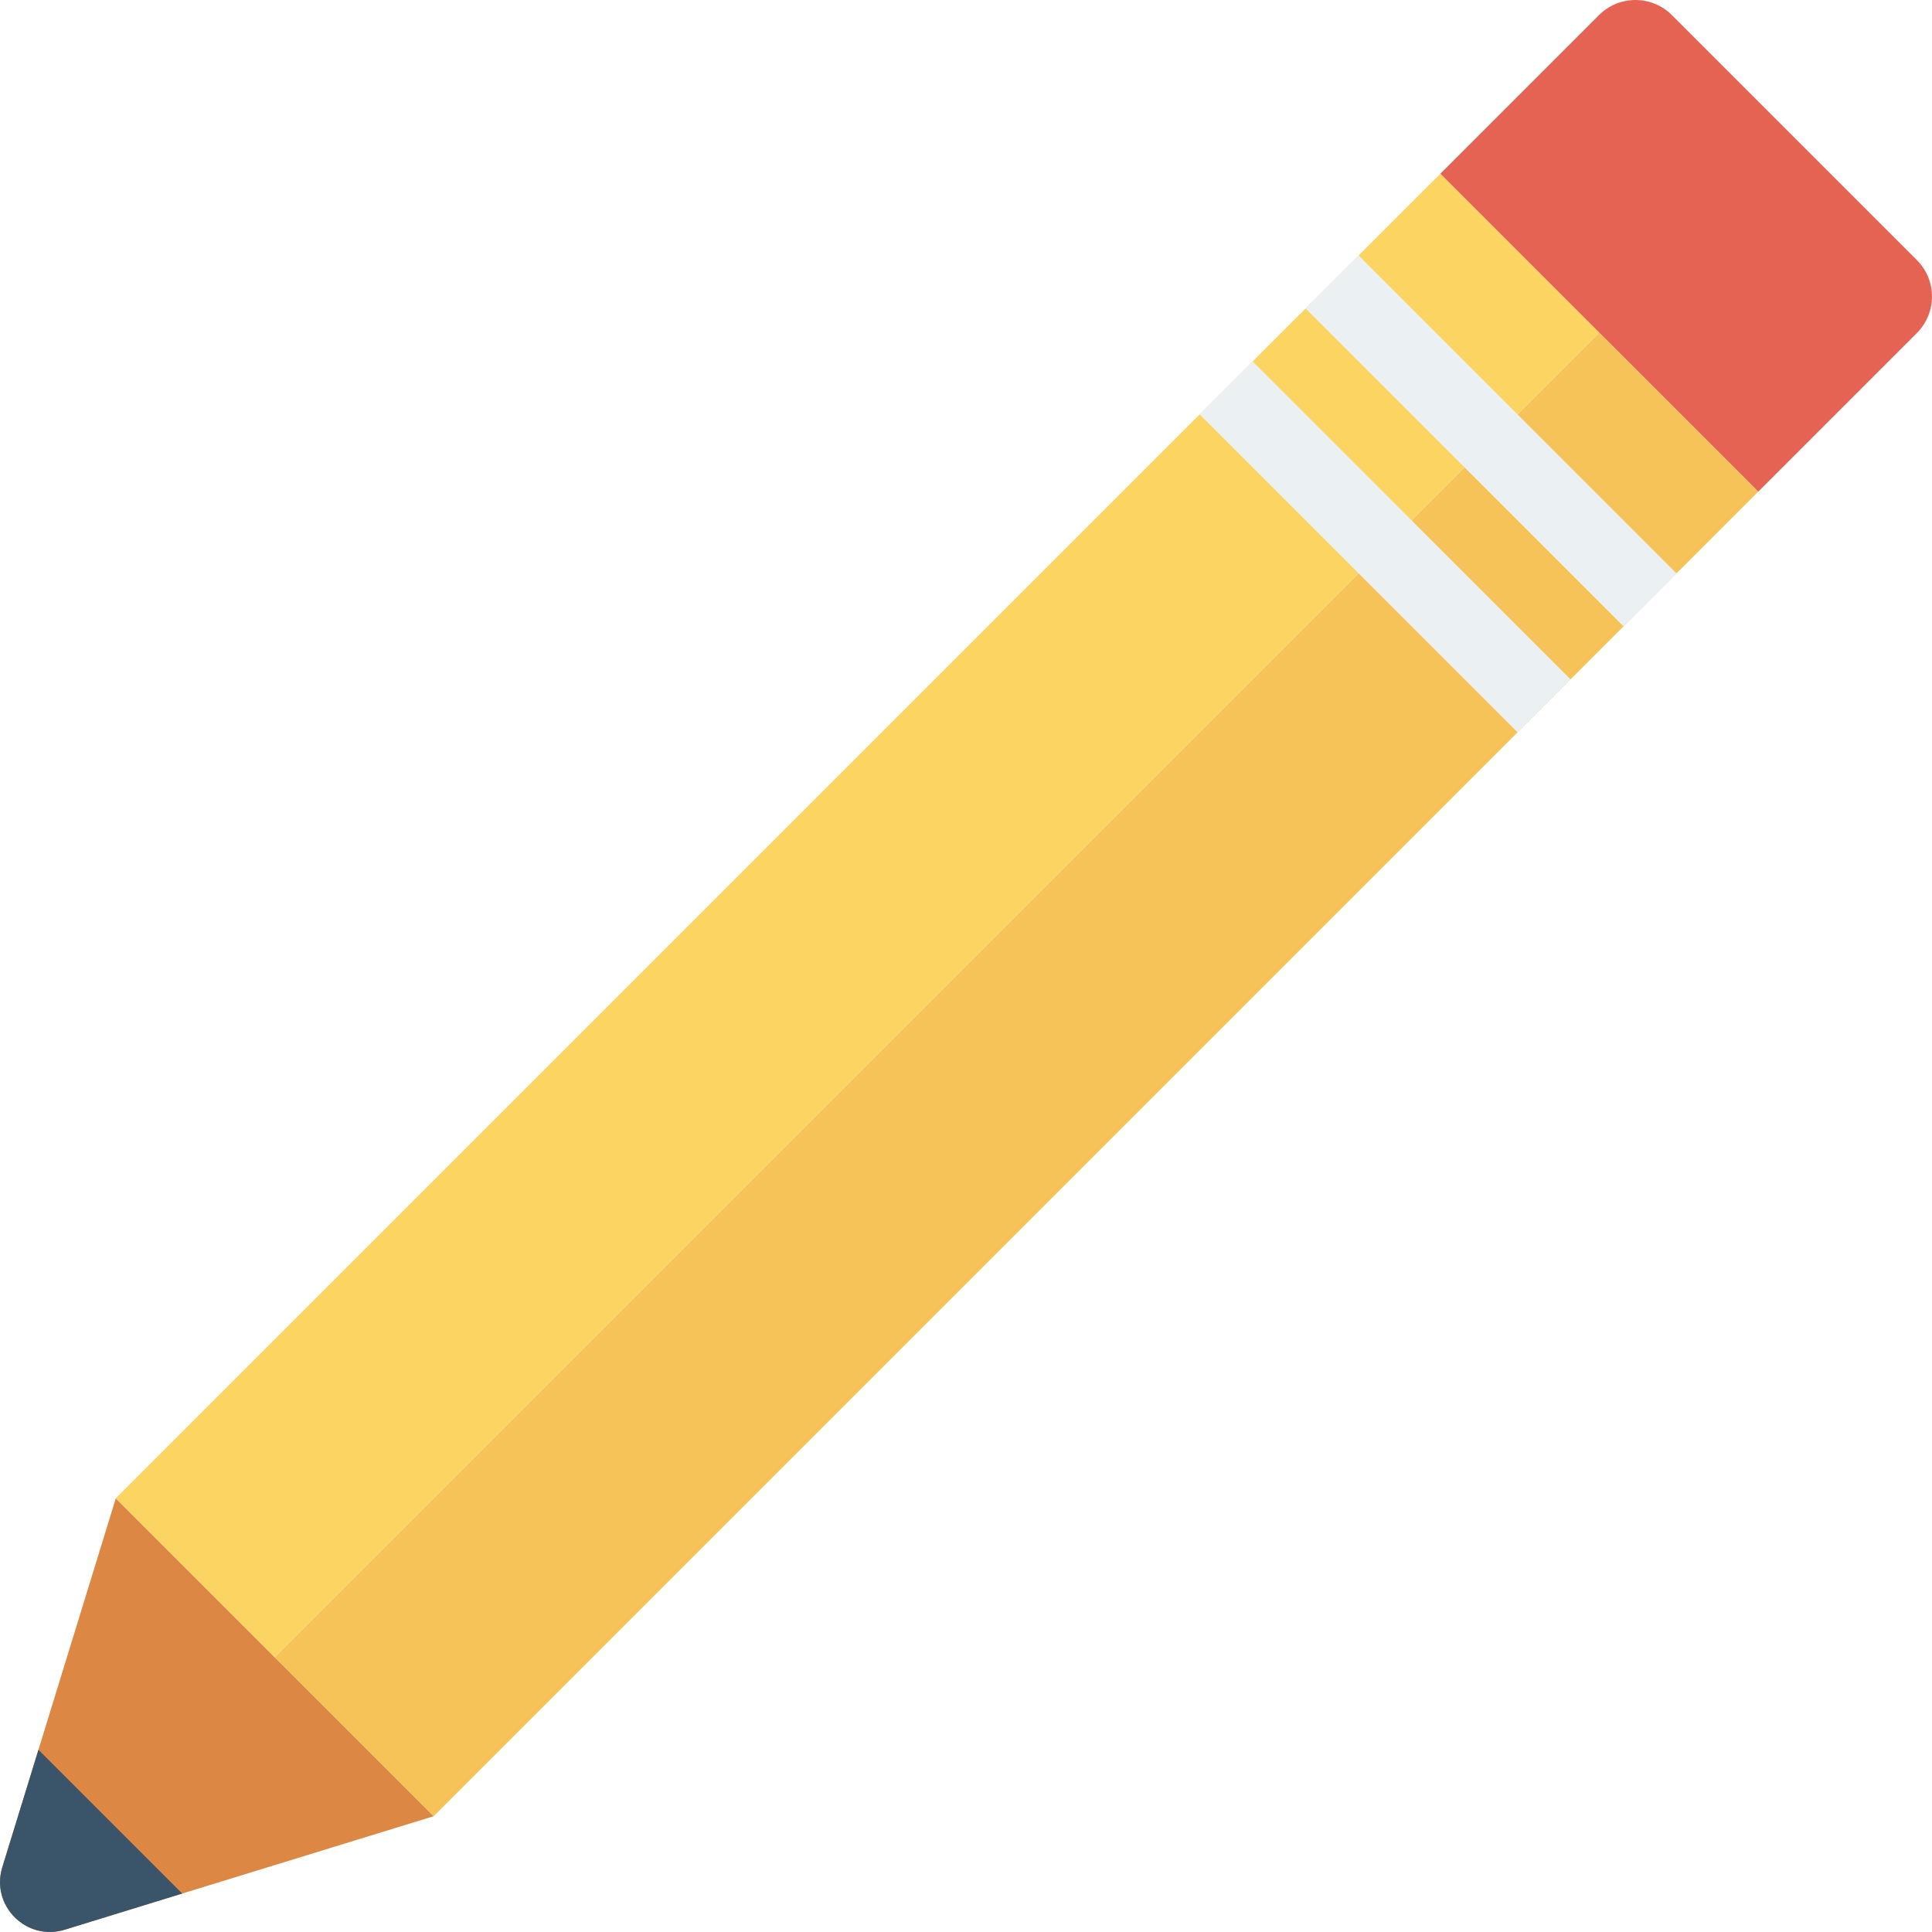
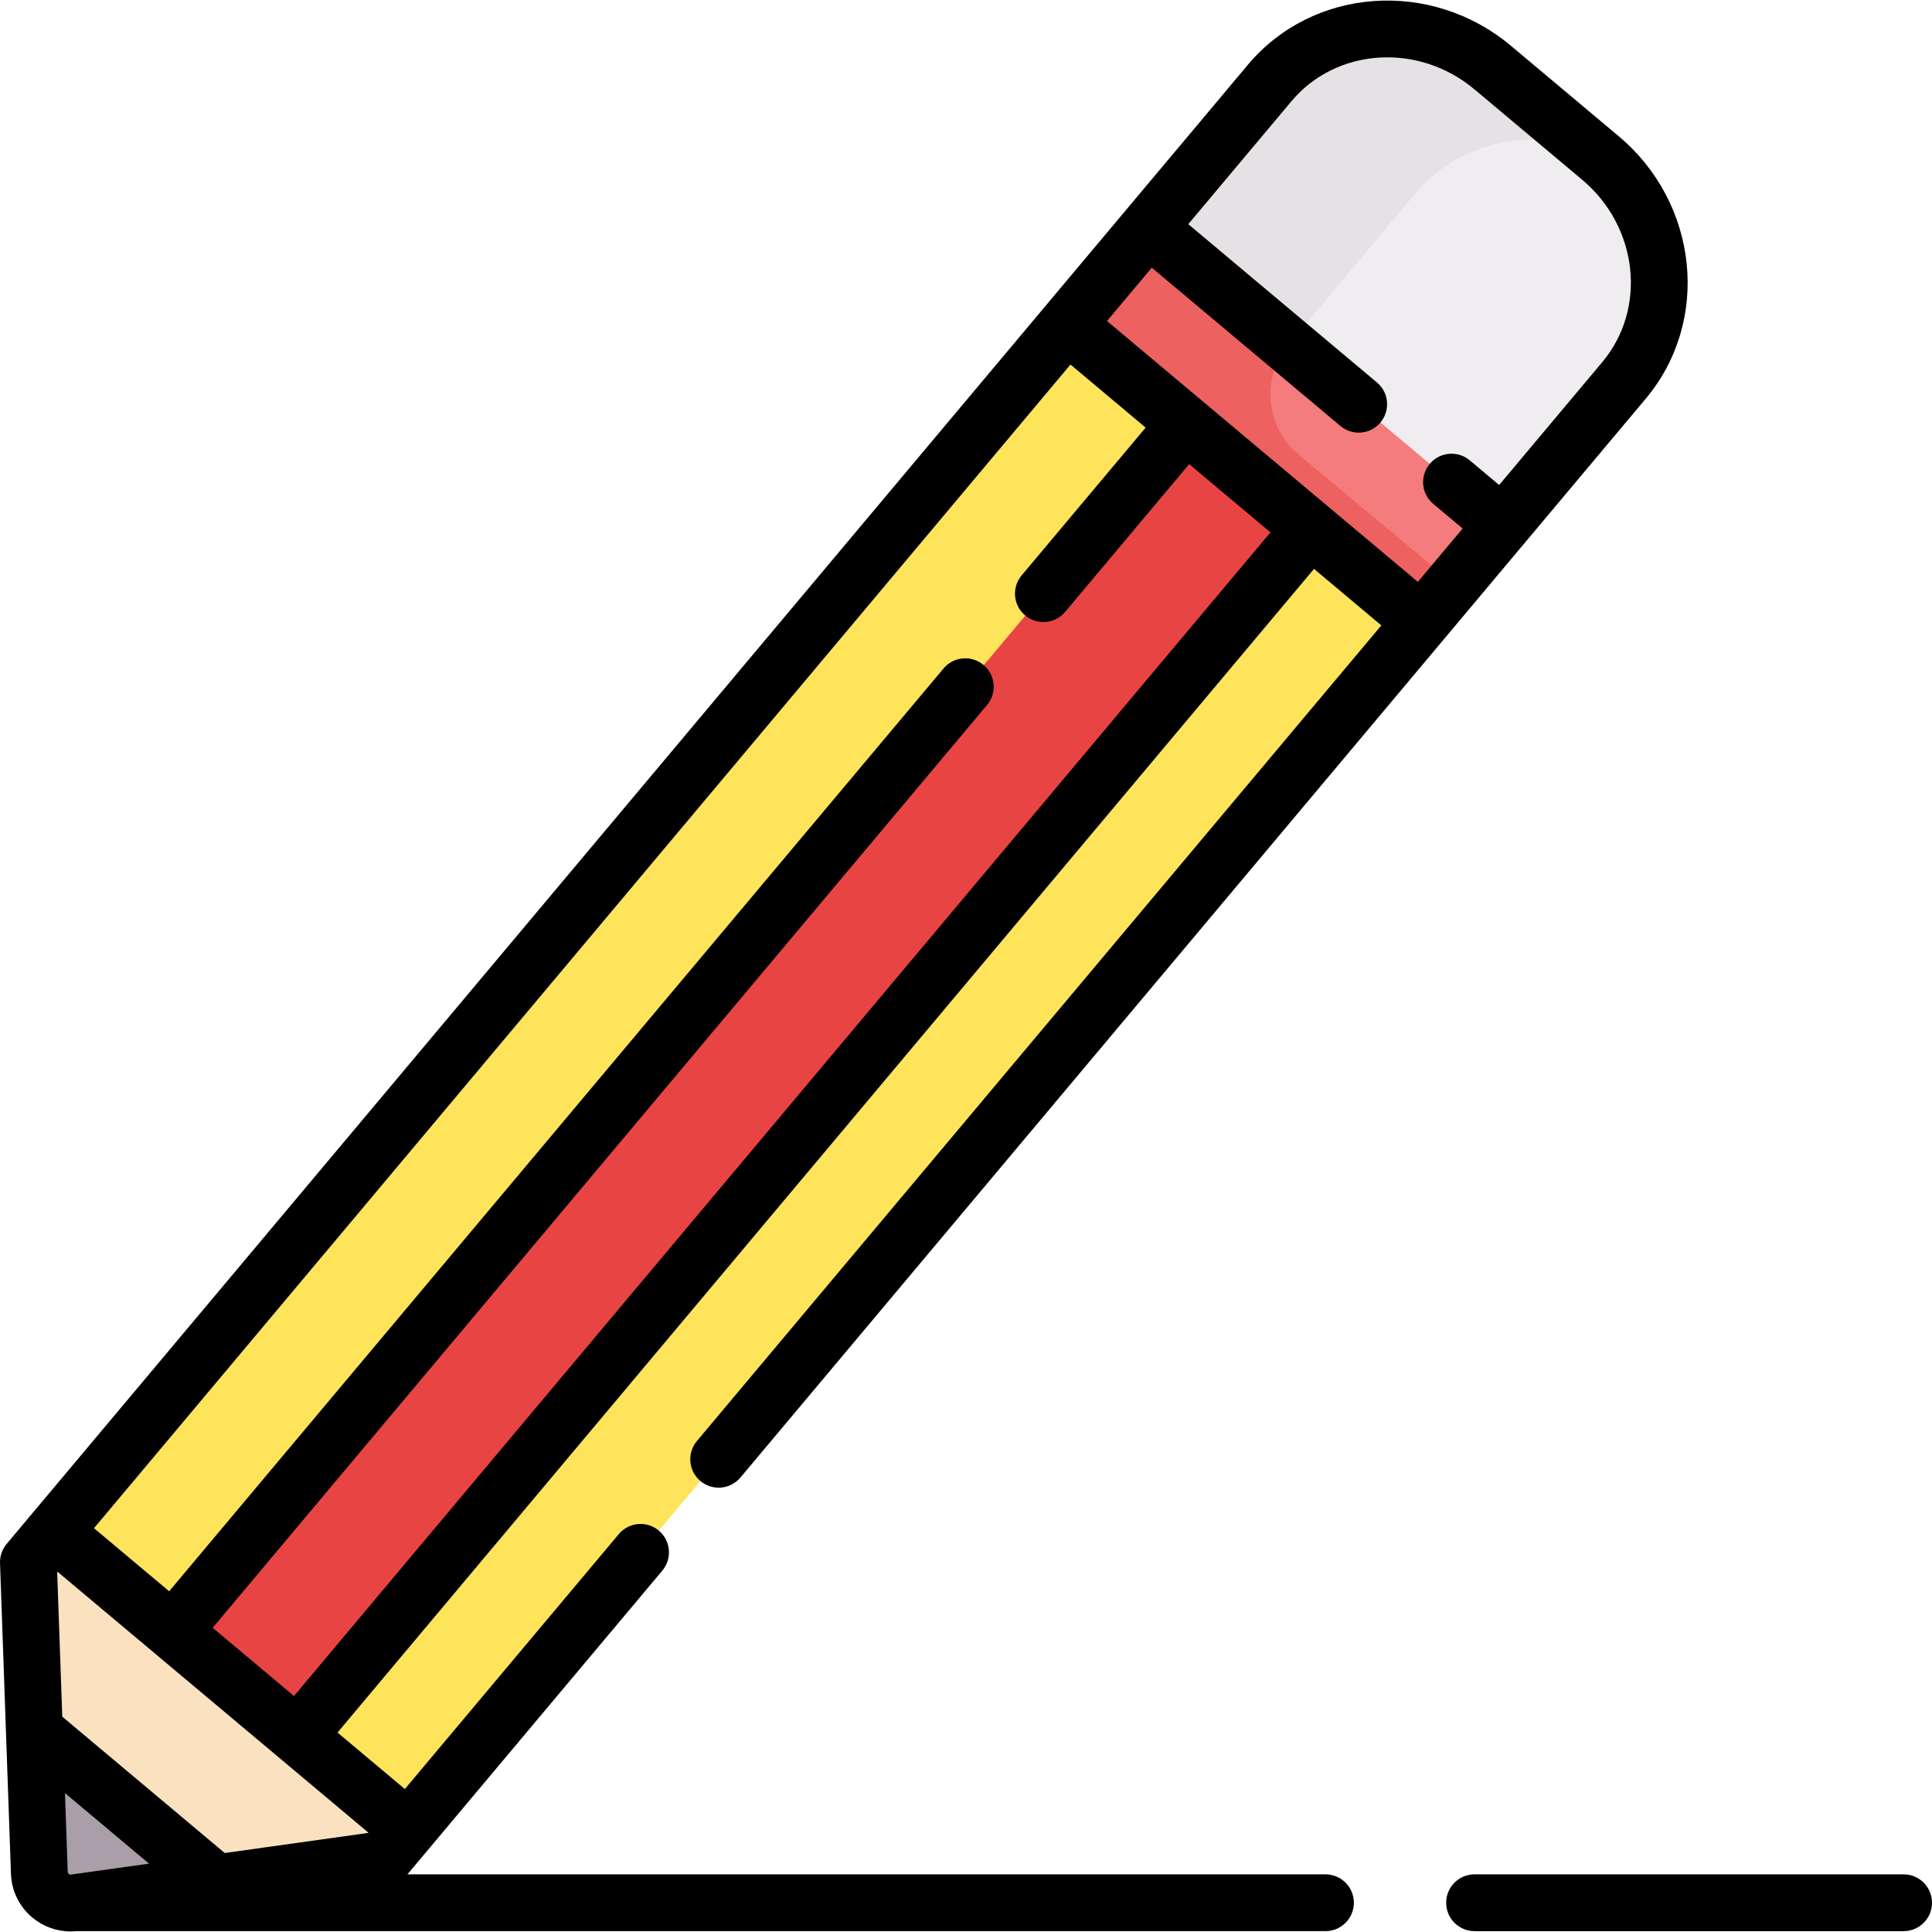
- <svg xmlns="http://www.w3.org/2000/svg" version="1.1" id="Capa_1" x="0px" y="0px" viewBox="0 0 468.134 468.134" style="enable-background:new 0 0 468.134 468.134;" xml:space="preserve">
-   <path style="fill:#DC8744;" d="M28.06,363.046L9.317,423.983l-8.763,28.468c-2.859,9.288,5.842,17.989,15.13,15.129l28.467-8.763  l60.939-18.743L28.06,363.046z" />
-   <path style="fill:#3A556A;" d="M44.151,458.817l-28.467,8.763c-9.288,2.859-17.988-5.841-15.129-15.129l8.763-28.468L44.151,458.817  z" />
-   <rect x="-19.151" y="194.604" transform="matrix(-0.7071 0.7071 -0.7071 -0.7071 511.5694 231.7721)" style="fill:#FCD462;" width="453.868" height="54.465" />
-   <rect x="19.36" y="233.116" transform="matrix(-0.7071 0.7071 -0.7071 -0.7071 604.5447 270.2841)" style="fill:#F6C358;" width="453.868" height="54.465" />
-   <path style="fill:#E56353;" d="M426.039,119.122L349.01,42.094l38.436-38.436c4.877-4.877,12.784-4.877,17.66,0l59.368,59.368  c4.877,4.877,4.877,12.784,0,17.66L426.039,119.122z" />
+ <svg xmlns="http://www.w3.org/2000/svg" id="Capa_1" enable-background="new 0 0 510.115 510.115" height="512" viewBox="0 0 510.115 510.115" width="512">
  <g>
-     <rect x="352.212" y="52.373" transform="matrix(-0.7071 0.7071 -0.7071 -0.7071 692.3092 -73.0846)" style="fill:#EBF0F3;" width="18.157" height="108.937" />
-     <rect x="326.525" y="78.036" transform="matrix(-0.7071 0.7071 -0.7071 -0.7071 666.604 -11.1108)" style="fill:#EBF0F3;" width="18.157" height="108.937" />
+     <path d="m422.569 41.712-28.43-23.85c-17.98-15.1-44.36-13.28-58.9 4.05l-32.05 38.2 3.877 22.772 68.223 58.223 21.47-2.475 32.05-38.2c14.54-17.34 11.75-43.62-6.24-58.72z" fill="#efedef" />
+     <path d="m345.464 112.114-3.877-22.772 32.05-38.2c11.498-13.704 30.397-17.699 46.694-11.309l-26.192-21.972c-17.98-15.1-44.36-13.28-58.9 4.05l-32.05 38.2 3.877 22.772 68.223 58.223 3.653-.421z" fill="#e5e1e5" />
+     <path d="m34.08 399.682-19.831 4.74-4.97 5.927c-1.146 1.367-1.745 3.109-1.682 4.892l1.532 43.421 11.453 24.28 14.094 11.95 22.403 2.26 41.246-5.785c1.766-.248 3.378-1.141 4.525-2.507l4.969-5.918 2.099-20.339z" fill="#fae2c0" />
+     <g>
+       <g id="XMLID_864_">
+         <g>
+           <path d="m396.749 138.622-93.56-78.51-21.47 25.57-9.117 32.493 60.529 60.528 42.158-14.502 21.47-25.569z" fill="#f47c7c" />
+           <path d="m340.173 91.146-36.984-31.035-21.47 25.57-9.117 32.493 60.529 60.528 42.158-14.501 8.49-10.112-40.982-34.138c-8.679-7.229-9.854-20.126-2.624-28.805z" fill="#ee6161" />
+           <path d="m346.019 139.642-37.78 14.169-17.471-15.266 22.291-26.563-31.34-26.3-267.47 318.74 31.34 26.299 20.933-24.945 25.859 36.113-13.832 16.483 29.27 24.57 267.47-318.741z" fill="#fee45a" />
+           <path d="m-12.242 263.667h416.092v43.025h-416.092z" fill="#e94444" transform="matrix(.643 -.766 .766 .643 -148.514 251.844)" />
+         </g>
+       </g>
+     </g>
+     <path d="m9.073 457.073.056 1.589 1.26 35.92c.17 4.79 4.57 8.47 9.31 7.81l37.38-5.24z" fill="#aa9ea9" />
+     <g>
+       <path d="m349.967 494.891h-242.387l5.98-7.127c.001-.001.003-.003.004-.004.001-.002.002-.003.004-.005l61.307-73.058c2.663-3.173 2.249-7.904-.924-10.566-3.173-2.664-7.904-2.249-10.566.924l-56.49 67.318-17.78-14.92 257.827-307.247 17.78 14.92-180.713 215.351c-2.663 3.173-2.249 7.904.924 10.566 3.172 2.663 7.903 2.248 10.566-.924l239.051-284.871c17.18-20.473 13.969-51.551-7.156-69.28l-28.43-23.855c-21.127-17.728-52.291-15.496-69.471 4.977l-320.984 382.51s-.001.001-.001.001-.001.001-.001.001l-6.751 8.045c-1.192 1.421-1.815 3.232-1.75 5.085l2.892 82.111c.156 4.402 2.201 8.569 5.612 11.432 2.855 2.396 6.444 3.691 10.097 3.691.481 0 .963-.031 1.445-.076h329.917c4.143 0 7.5-3.357 7.5-7.5s-3.359-7.499-7.502-7.499zm-332.815-21.454 22.197 18.627-20.689 2.9c-.226.034-.414-.098-.509-.178-.095-.079-.255-.247-.263-.47zm80.021 10.521-37.828 5.302-42.903-36.002-1.344-38.175.08-.095 82.076 68.875zm-19.549-36.148-21.47-18.017 204.462-243.652c2.663-3.173 2.249-7.904-.924-10.566-3.174-2.664-7.904-2.249-10.566.924l-204.462 243.652-19.845-16.653 257.827-307.247 19.845 16.654-32.741 39.017c-2.663 3.173-2.249 7.904.924 10.566 1.405 1.18 3.116 1.755 4.817 1.755 2.141 0 4.266-.911 5.749-2.679l32.741-39.017 21.469 18.016zm263.36-421.078c11.862-14.138 33.549-15.539 48.338-3.129l28.43 23.855c14.79 12.412 17.171 34.011 5.309 48.147l-27.233 32.453-7.757-6.509c-3.174-2.664-7.904-2.248-10.566.924-2.663 3.173-2.249 7.904.924 10.566l7.757 6.509-11.82 14.085-82.077-68.873 11.819-14.084 49.813 41.8c1.405 1.18 3.116 1.755 4.817 1.755 2.141 0 4.266-.911 5.749-2.679 2.663-3.173 2.249-7.904-.924-10.566l-49.814-41.8z" />
+       <path d="m502.615 494.891h-113.279c-4.143 0-7.5 3.357-7.5 7.5s3.357 7.5 7.5 7.5h113.279c4.143 0 7.5-3.357 7.5-7.5s-3.357-7.5-7.5-7.5z" />
+     </g>
  </g>
-   <g>
- </g>
-   <g>
- </g>
-   <g>
- </g>
-   <g>
- </g>
-   <g>
- </g>
-   <g>
- </g>
-   <g>
- </g>
-   <g>
- </g>
-   <g>
- </g>
-   <g>
- </g>
-   <g>
- </g>
-   <g>
- </g>
-   <g>
- </g>
-   <g>
- </g>
-   <g>
- </g>
</svg>
